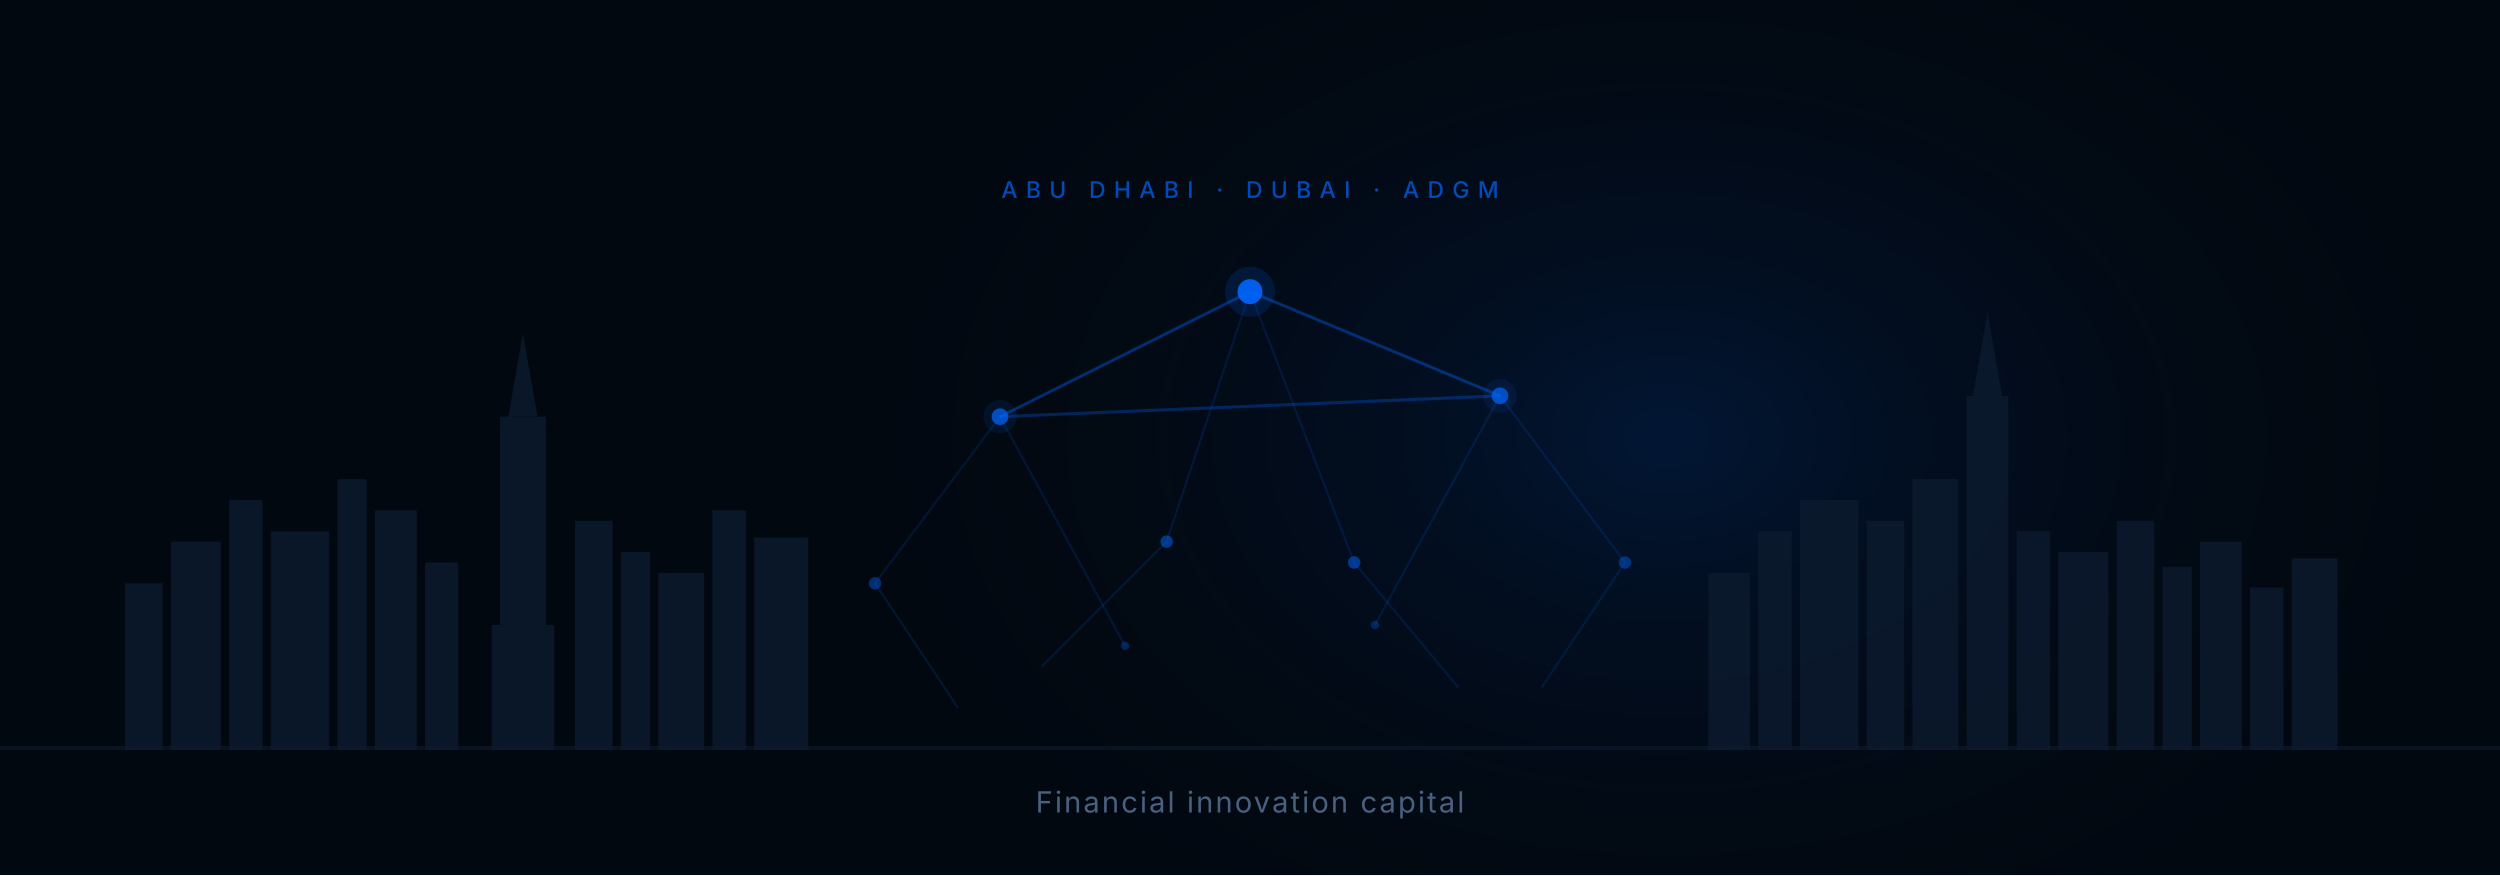
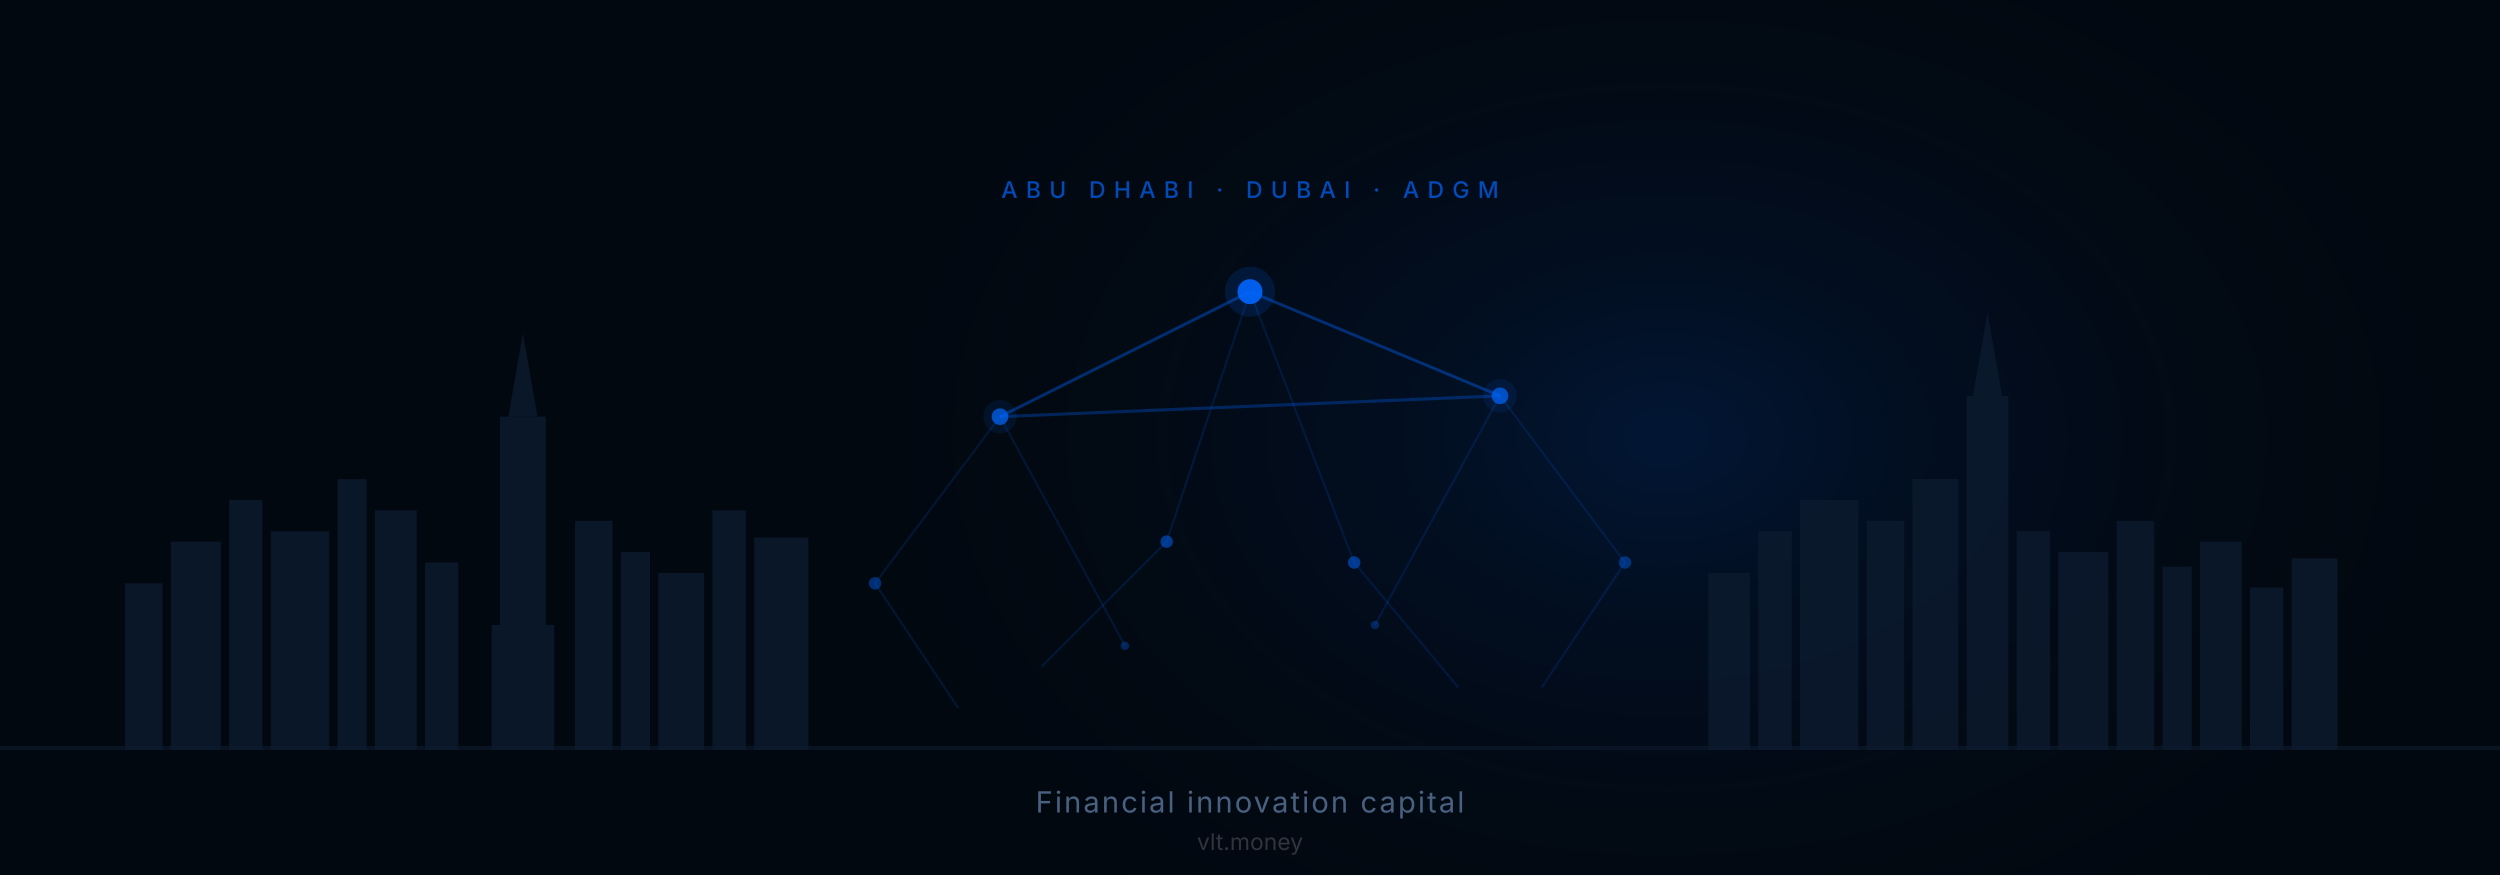
<svg xmlns="http://www.w3.org/2000/svg" viewBox="0 0 1200 420" width="1200" height="420">
  <defs>
    <radialGradient id="glow" cx="50%" cy="50%" r="50%">
      <stop offset="0%" stop-color="#0066FF" stop-opacity="0.15" />
      <stop offset="100%" stop-color="#020810" stop-opacity="0" />
    </radialGradient>
    <radialGradient id="nodeGlow" cx="50%" cy="50%" r="50%">
      <stop offset="0%" stop-color="#0066FF" stop-opacity="0.6" />
      <stop offset="100%" stop-color="#0066FF" stop-opacity="0" />
    </radialGradient>
  </defs>
  <rect width="1200" height="420" fill="#020810" />
  <ellipse cx="800" cy="210" rx="400" ry="280" fill="url(#glow)" />
  <g fill="#0d1a2e" opacity="0.8">
    <rect x="60" y="280" width="18" height="80" />
    <rect x="82" y="260" width="24" height="100" />
    <rect x="110" y="240" width="16" height="120" />
    <rect x="130" y="255" width="28" height="105" />
    <rect x="162" y="230" width="14" height="130" />
    <rect x="180" y="245" width="20" height="115" />
    <rect x="204" y="270" width="16" height="90" />
    <rect x="240" y="200" width="22" height="160" />
    <polygon points="251,160 244,200 258,200" />
    <rect x="236" y="300" width="30" height="60" />
    <rect x="276" y="250" width="18" height="110" />
    <rect x="298" y="265" width="14" height="95" />
    <rect x="316" y="275" width="22" height="85" />
    <rect x="342" y="245" width="16" height="115" />
    <rect x="362" y="258" width="26" height="102" />
    <rect x="820" y="275" width="20" height="85" />
    <rect x="844" y="255" width="16" height="105" />
    <rect x="864" y="240" width="28" height="120" />
    <rect x="896" y="250" width="18" height="110" />
    <rect x="918" y="230" width="22" height="130" />
    <rect x="944" y="190" width="20" height="170" />
    <polygon points="954,150 947,190 961,190" />
    <rect x="968" y="255" width="16" height="105" />
    <rect x="988" y="265" width="24" height="95" />
    <rect x="1016" y="250" width="18" height="110" />
    <rect x="1038" y="272" width="14" height="88" />
    <rect x="1056" y="260" width="20" height="100" />
    <rect x="1080" y="282" width="16" height="78" />
    <rect x="1100" y="268" width="22" height="92" />
  </g>
  <rect x="0" y="358" width="1200" height="2" fill="#0d1a2e" opacity="0.6" />
  <g stroke="#0066FF" stroke-opacity="0.15" stroke-width="1" fill="none">
    <line x1="600" y1="140" x2="480" y2="200" />
    <line x1="600" y1="140" x2="720" y2="190" />
    <line x1="600" y1="140" x2="560" y2="260" />
    <line x1="600" y1="140" x2="650" y2="270" />
    <line x1="480" y1="200" x2="420" y2="280" />
    <line x1="480" y1="200" x2="540" y2="310" />
    <line x1="720" y1="190" x2="780" y2="270" />
    <line x1="720" y1="190" x2="660" y2="300" />
    <line x1="560" y1="260" x2="500" y2="320" />
    <line x1="650" y1="270" x2="700" y2="330" />
    <line x1="420" y1="280" x2="460" y2="340" />
    <line x1="780" y1="270" x2="740" y2="330" />
  </g>
  <g stroke="#0066FF" stroke-opacity="0.3" stroke-width="1.5" fill="none">
    <line x1="600" y1="140" x2="480" y2="200" />
    <line x1="600" y1="140" x2="720" y2="190" />
    <line x1="480" y1="200" x2="720" y2="190" />
  </g>
  <circle cx="600" cy="140" r="6" fill="#0066FF" opacity="0.9" />
  <circle cx="600" cy="140" r="12" fill="#0066FF" opacity="0.15" />
  <circle cx="480" cy="200" r="4" fill="#0066FF" opacity="0.7" />
  <circle cx="480" cy="200" r="8" fill="#0066FF" opacity="0.1" />
  <circle cx="720" cy="190" r="4" fill="#0066FF" opacity="0.7" />
  <circle cx="720" cy="190" r="8" fill="#0066FF" opacity="0.1" />
  <circle cx="560" cy="260" r="3" fill="#0066FF" opacity="0.5" />
  <circle cx="650" cy="270" r="3" fill="#0066FF" opacity="0.5" />
  <circle cx="420" cy="280" r="3" fill="#0066FF" opacity="0.4" />
  <circle cx="780" cy="270" r="3" fill="#0066FF" opacity="0.4" />
  <circle cx="540" cy="310" r="2" fill="#0066FF" opacity="0.3" />
  <circle cx="660" cy="300" r="2" fill="#0066FF" opacity="0.3" />
  <text x="600" y="95" font-family="Inter, system-ui, sans-serif" font-size="11" font-weight="500" letter-spacing="4" fill="#0066FF" opacity="0.7" text-anchor="middle">ABU DHABI · DUBAI · ADGM</text>
  <text x="600" y="390" font-family="Inter, system-ui, sans-serif" font-size="14" font-weight="400" letter-spacing="1" fill="#4a6080" text-anchor="middle">Financial innovation capital</text>
+   <text x="600" y="408" text-anchor="middle" font-family="Inter, system-ui, sans-serif" font-size="11" fill="rgba(255,255,255,0.18)">vlt.money</text>
</svg>
